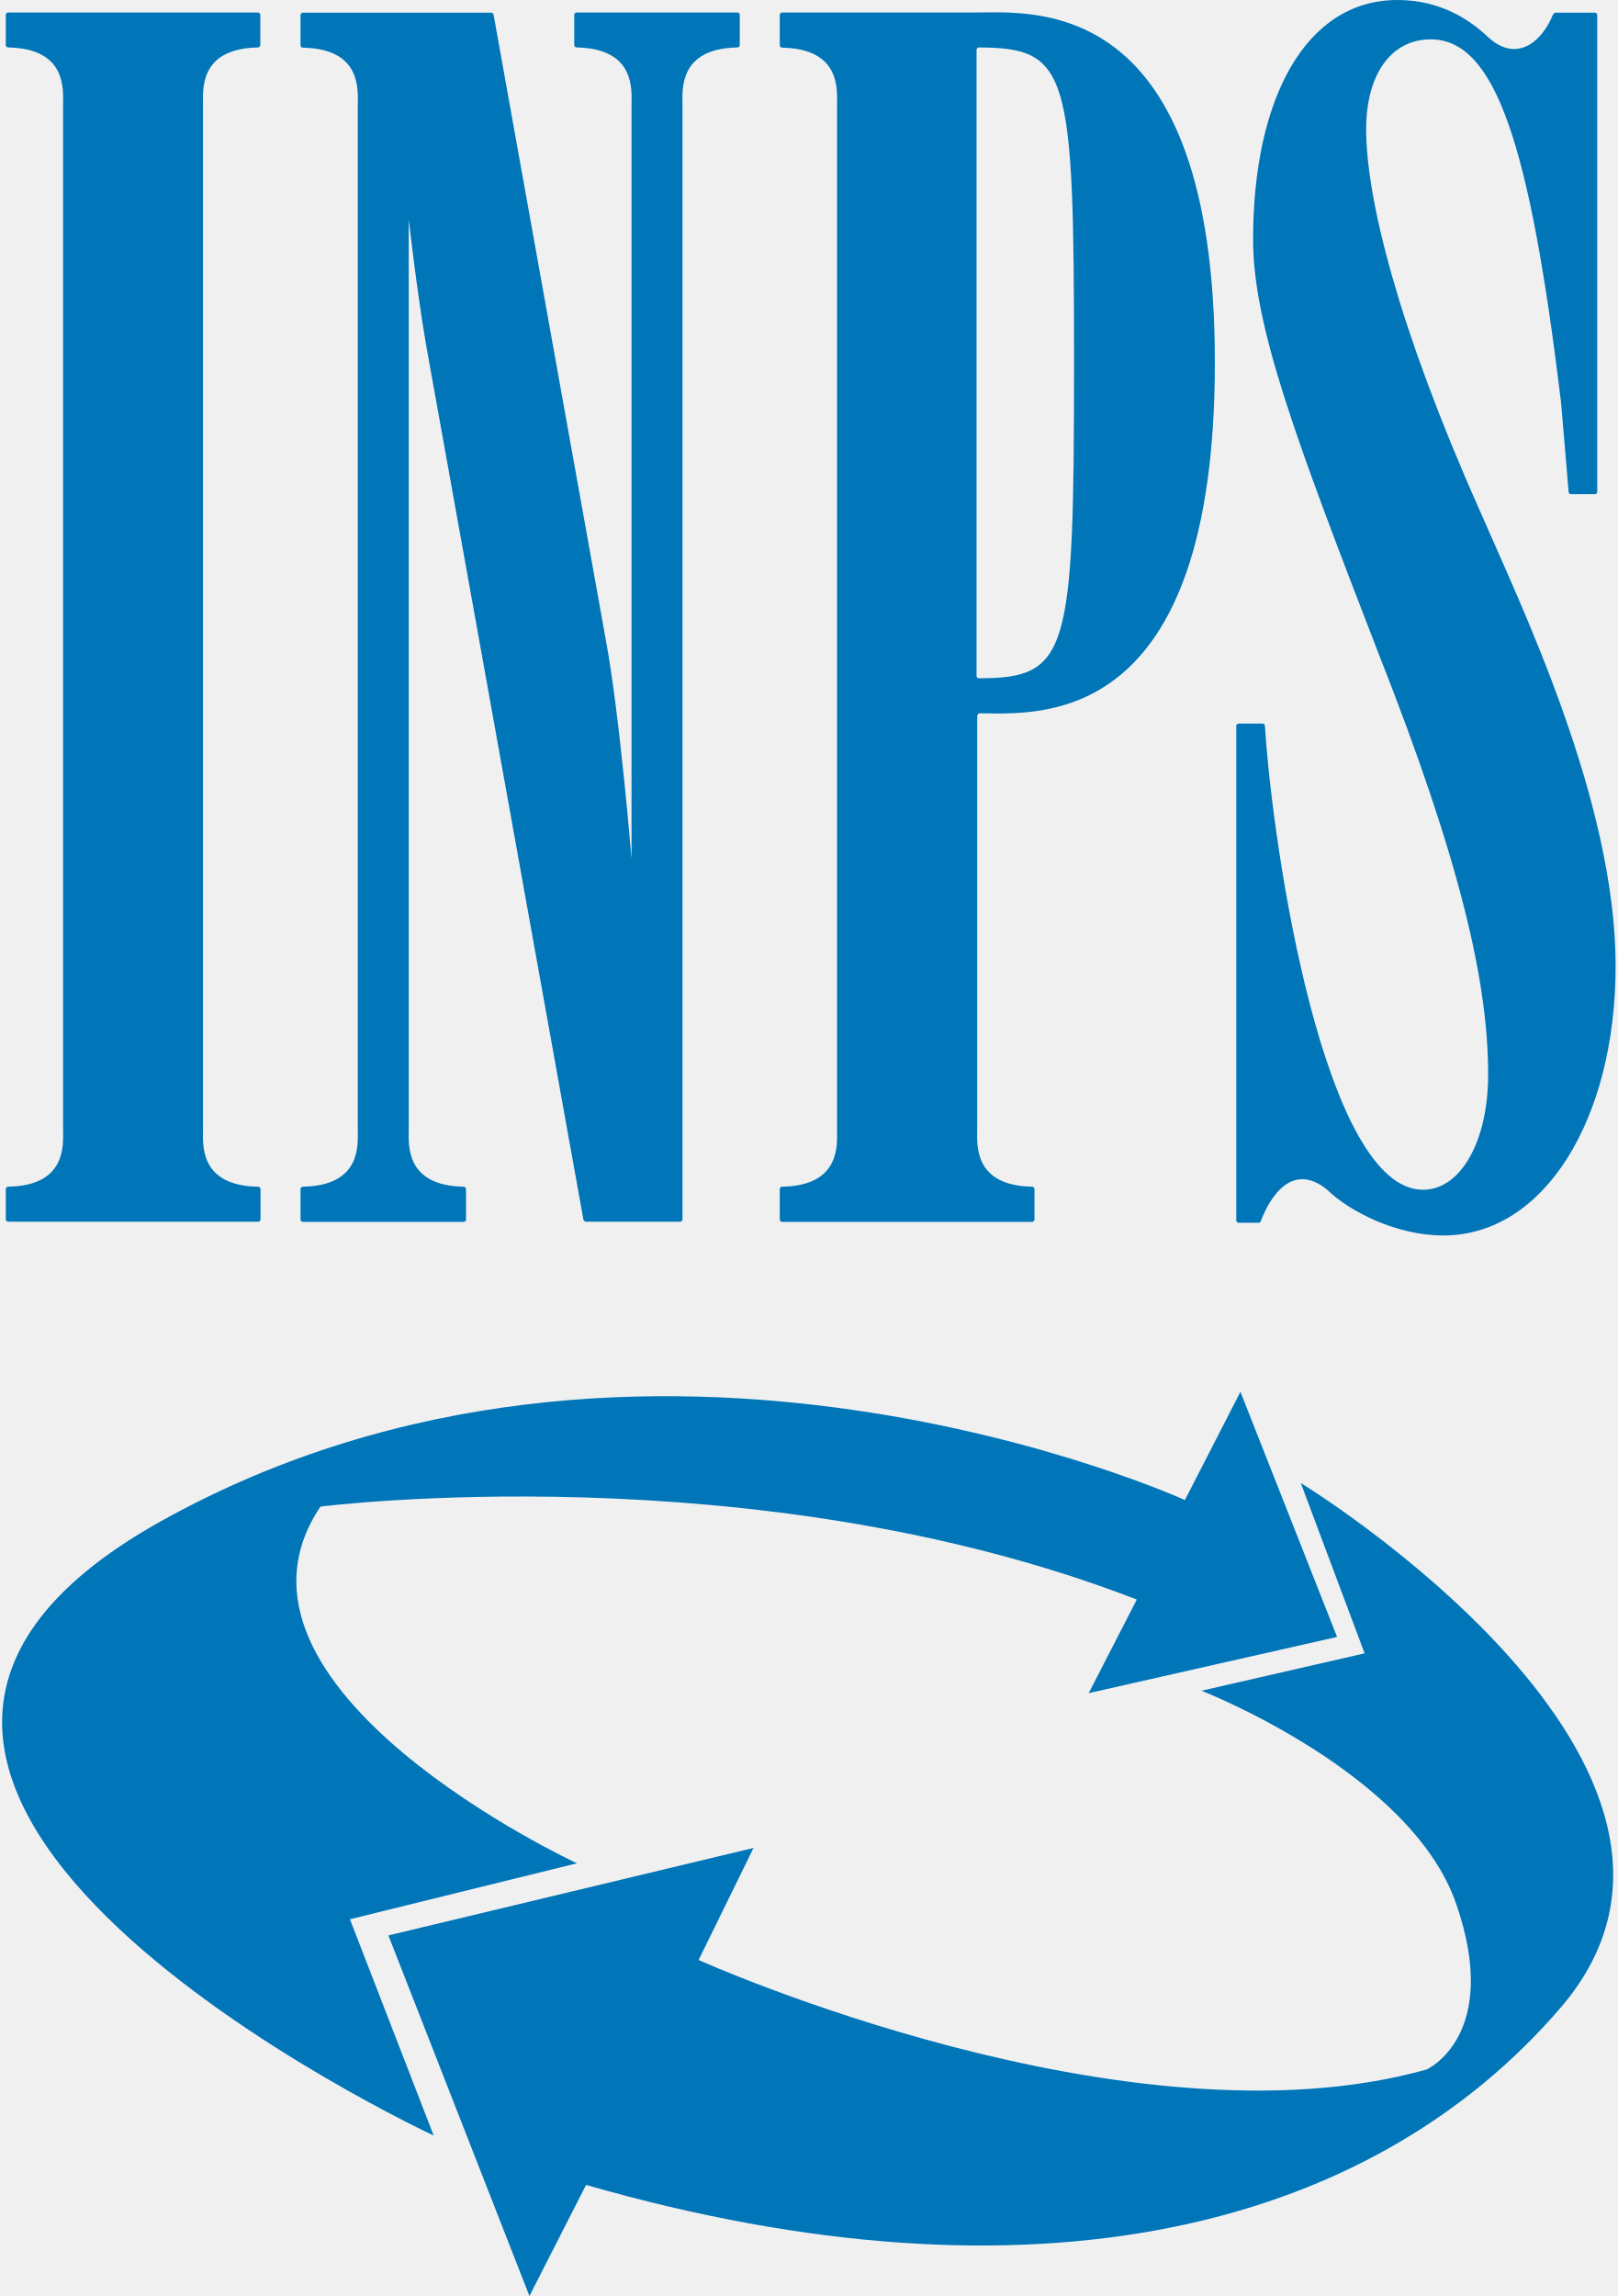
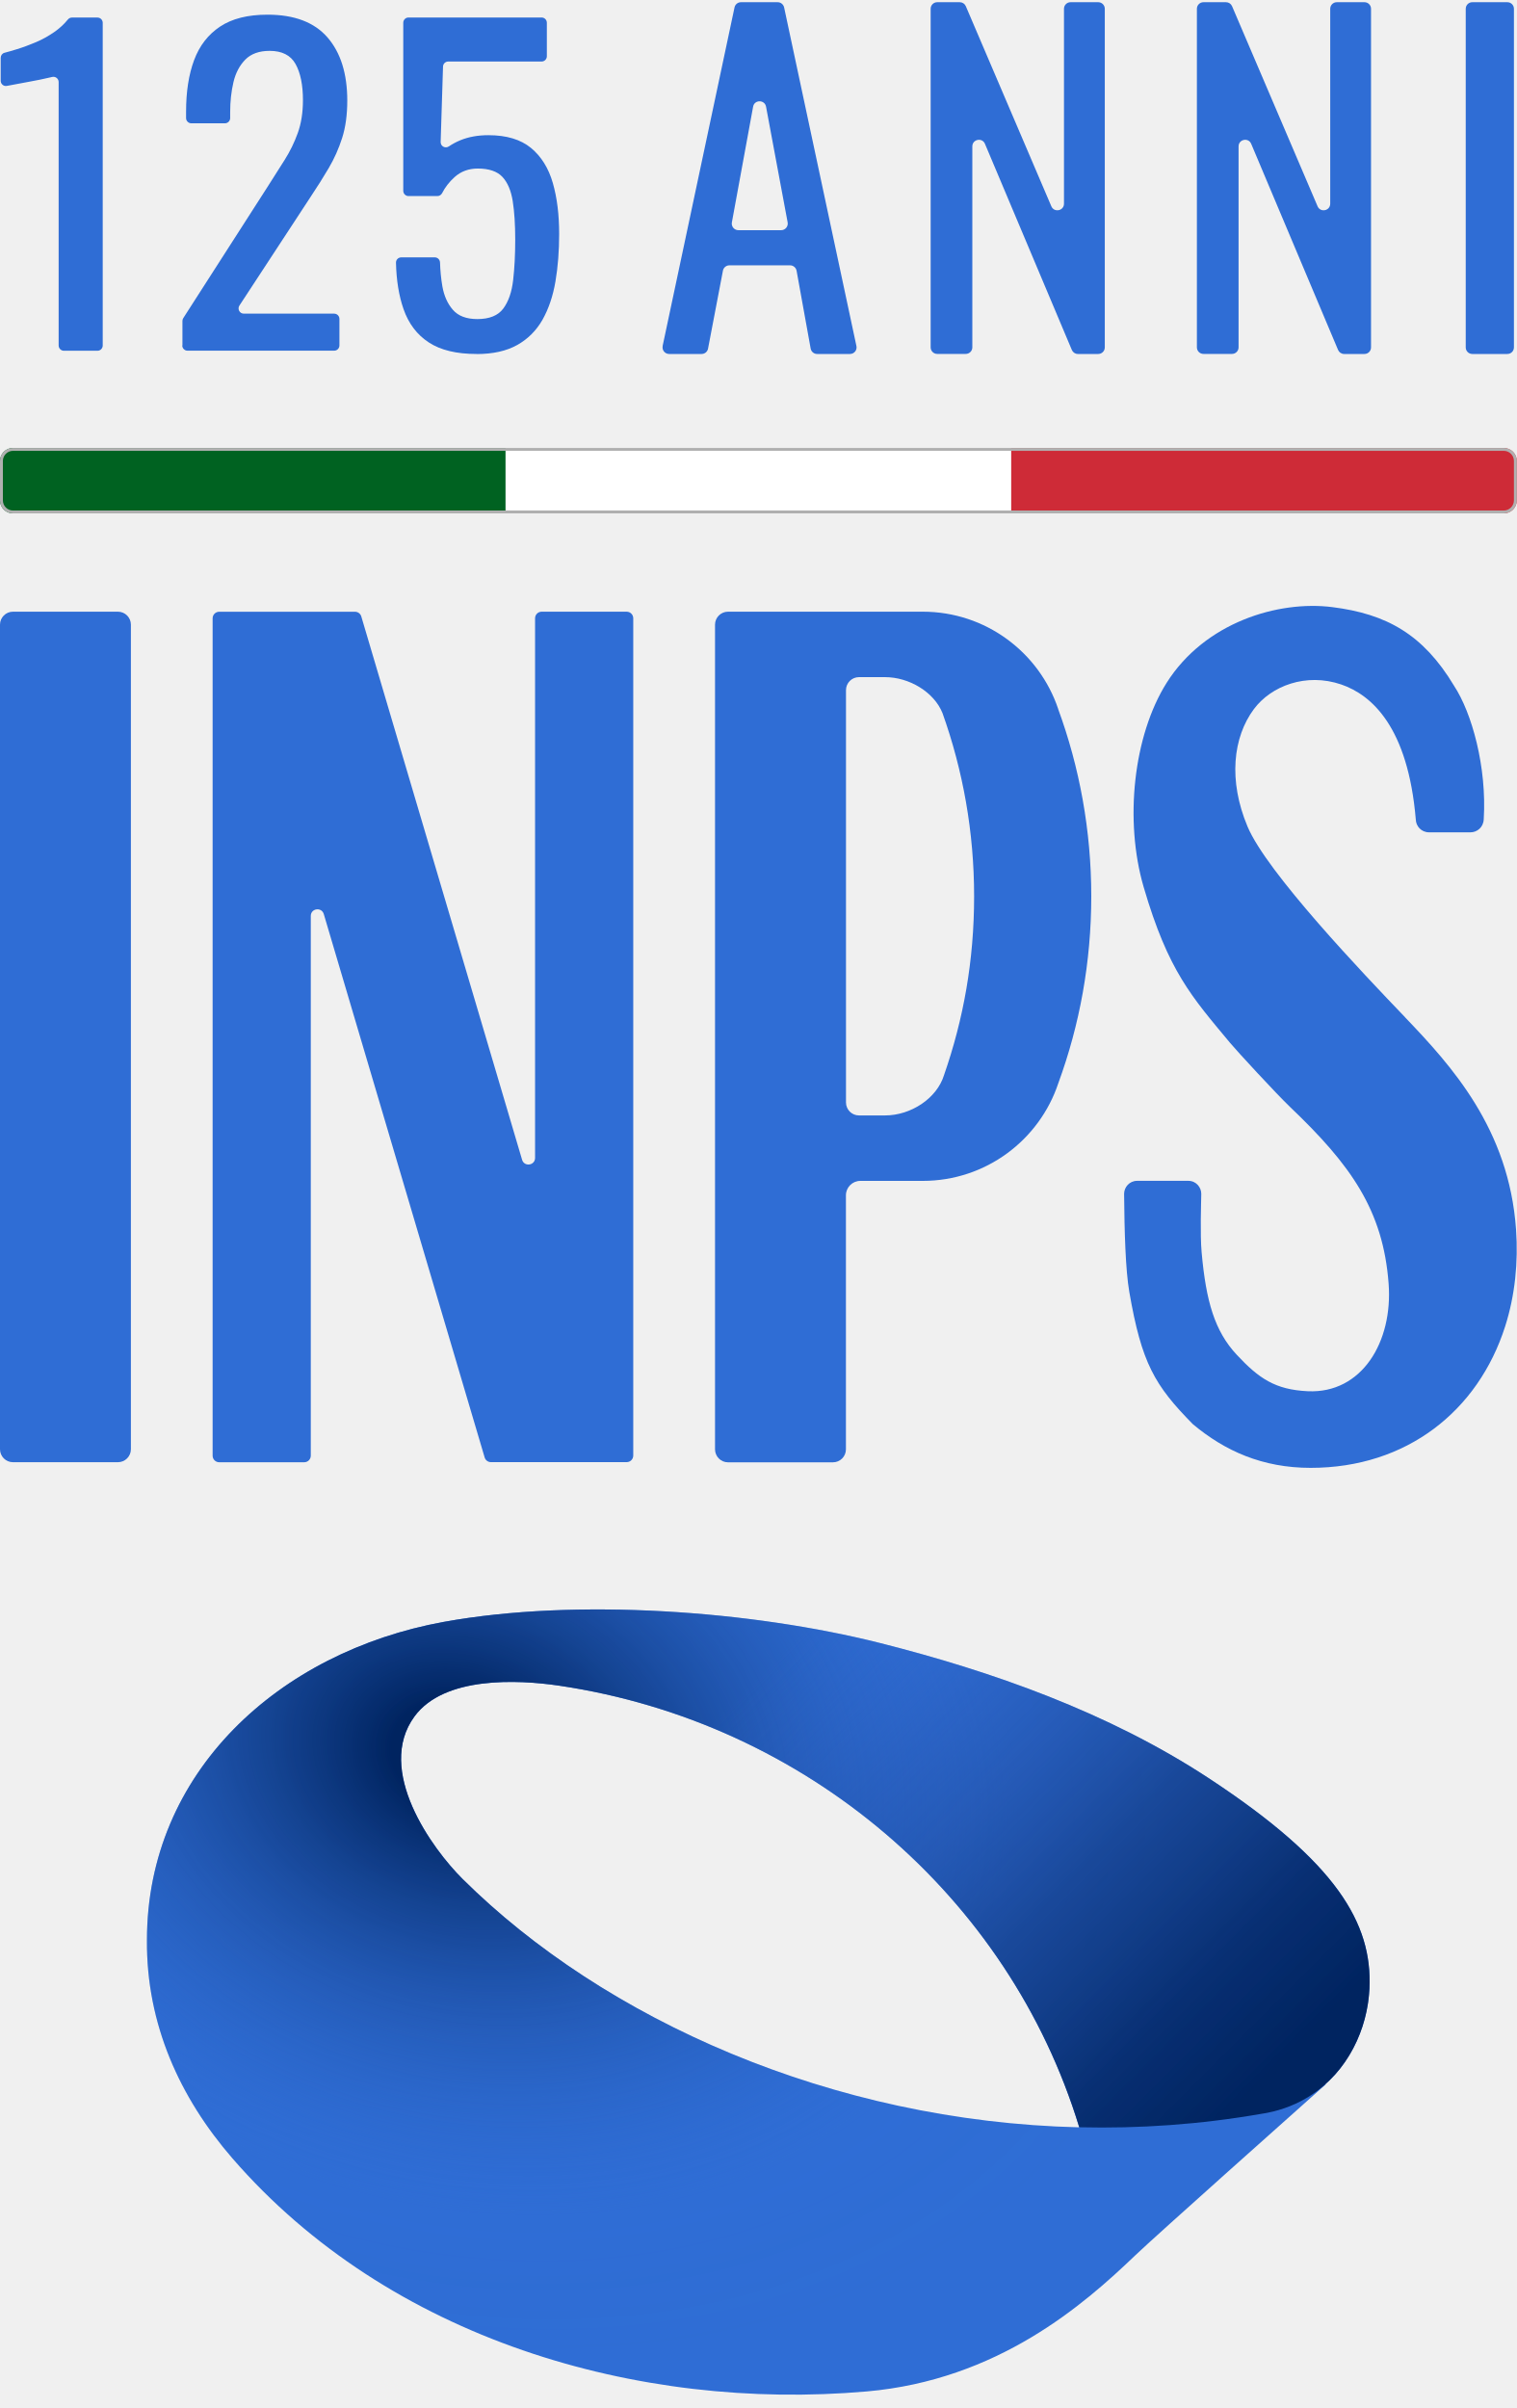
- <svg xmlns="http://www.w3.org/2000/svg" viewBox="0 0 73.79 105" width="74" height="105">
-   <path d="M11.69,54.27c-2.7-.05-2.51-1.95-2.51-2.62V4.79c0-.67-.19-2.57,2.51-2.62h0c.06,0,.11-.05,.11-.11V.68c0-.06-.05-.11-.11-.11H.27c-.06,0-.11,.05-.11,.11v1.38c0,.06,.05,.11,.11,.11h0c2.7,.05,2.51,1.95,2.51,2.62V51.65c0,.67,.19,2.57-2.51,2.62h0c-.06,0-.11,.05-.11,.11v1.38c0,.06,.05,.11,.11,.11H11.7c.06,0,.11-.05,.11-.11v-1.38c0-.06-.05-.11-.11-.11" fill="#0075b8" />
-   <path d="M31,55.87c.06,0,.11-.05,.11-.11V4.79c0-.67-.19-2.57,2.51-2.62h0c.06,0,.11-.05,.11-.11V.68c0-.06-.05-.11-.11-.11h-7.35c-.06,0-.11,.05-.11,.11v1.38c0,.06,.05,.11,.11,.11h0c2.7,.05,2.51,1.95,2.51,2.62V39.28h0s-.54-6.64-1.19-10.09L22.47,.67v.02c0-.06-.05-.11-.11-.11H13.75c-.06,0-.11,.05-.11,.11v1.38c0,.06,.05,.11,.11,.11h0c2.7,.05,2.51,1.95,2.51,2.62V51.65c0,.67,.19,2.57-2.51,2.62h0c-.06,0-.11,.05-.11,.11v1.39c0,.06,.05,.11,.11,.11h7.35c.06,0,.11-.05,.11-.11h0v-1.39c0-.06-.05-.11-.11-.11h0c-2.7-.05-2.51-1.95-2.51-2.62V10.02s.36,3.24,.8,5.79l7.19,39.97h0s.05,.09,.11,.09h4.31Z" fill="#0075b8" />
-   <path d="M44.56,2.28c0-.06,.05-.11,.11-.11h0c4.11,.02,4.35,1.09,4.35,14.41s-.24,14.43-4.35,14.44h0c-.06,0-.11-.05-.11-.11V2.28h0Zm.04,30.45c0-.06,.05-.11,.11-.11h0c2.72,.02,10.75,.74,10.75-16.05S47.21,.57,44.59,.57h-8.92c-.06,0-.11,.05-.11,.11v1.39c0,.06,.05,.11,.11,.11h0c2.7,.05,2.51,1.95,2.51,2.62V51.65c0,.67,.19,2.57-2.51,2.62h0c-.06,0-.11,.05-.11,.11v1.39c0,.06,.05,.11,.11,.11h11.43c.06,0,.11-.05,.11-.11v-1.39c0-.06-.05-.11-.11-.11h0c-2.7-.05-2.51-1.95-2.51-2.62v-18.92h0Z" fill="#0075b8" />
-   <path d="M70.94,.65s.06-.07,.1-.07h1.8c.06,0,.11,.05,.11,.11V22.49c0,.06-.05,.11-.11,.11h-1.09c-.06,0-.11-.05-.11-.11l-.34-4.03c-1.43-11.91-3.02-16.66-5.97-16.66-1.79,0-2.95,1.58-2.95,4.11,0,3.16,1.47,9.07,5.18,17.4,1.87,4.32,6.23,13.28,6.23,20.87,0,6.96-3.24,12.32-7.88,12.32-2.21,0-4.35-1.15-5.3-2.08-1.57-1.3-2.61,.25-3.05,1.43-.02,.04-.06,.07-.1,.07h-.91c-.06,0-.11-.05-.11-.11v-22.61h0c0-.06,.05-.11,.11-.11h0s1.09,0,1.09,0h0c.06,0,.11,.05,.11,.11h0c.37,5.83,2.75,21.21,7.23,21.21,1.72,0,2.98-2.21,2.98-5.27,0-4.11-1.19-9.59-5.07-19.4-3.75-9.7-5.68-14.86-5.68-18.77C57.2,4.54,59.6,0,63.81,0c2.04,0,3.38,.97,4.15,1.7,1.37,1.25,2.52,.1,2.97-1.05h0Z" fill="#0075b8" />
-   <path d="M31.85,89.63l2.51-5.12-16.7,4,6.45,16.49,2.59-5.08c20.49,5.88,35.85,2.04,44.57-8.1,9.43-10.97-11.88-24-11.88-24l2.92,7.79-7.46,1.71s9.57,3.73,11.65,9.75c2.08,6.02-1.35,7.57-1.35,7.57-13.66,3.84-33.29-5-33.29-5h0Z" fill="#0075b8" />
-   <path d="M26.3,85.22s-17.31-8.02-11.75-16.32c0,0,19.83-2.53,37.34,4.25l-2.2,4.28,11.36-2.57-4.42-11.21-2.54,4.95s-24.79-11.3-46.82,.96c-21.85,12.17,12.46,28.1,12.46,28.1l-3.83-9.89,10.39-2.56h0Z" fill="#0075b8" />
+ <svg xmlns="http://www.w3.org/2000/svg" width="80" height="127" viewBox="0 0 80 127" fill="none">
+   <g clip-path="url(#clip0_41_30560)">
+     <path d="M3.093 18.222V4.326C3.093 4.15 2.928 4.019 2.755 4.058L2.606 4.092C2.295 4.165 1.945 4.238 1.552 4.308C1.163 4.381 0.816 4.445 0.511 4.503L0.362 4.53C0.192 4.564 0.037 4.433 0.037 4.259V3.048C0.037 2.923 0.119 2.813 0.24 2.783C0.435 2.731 0.654 2.67 0.895 2.594C1.221 2.494 1.552 2.369 1.893 2.226C2.234 2.083 2.557 1.9 2.871 1.684C3.144 1.492 3.379 1.276 3.58 1.029C3.632 0.965 3.711 0.926 3.793 0.926H5.141C5.294 0.926 5.418 1.051 5.418 1.203V18.222C5.418 18.374 5.294 18.499 5.141 18.499H3.37C3.218 18.499 3.093 18.374 3.093 18.222Z" fill="#2F6DD5" />
+     <path d="M9.622 18.222V16.928C9.622 16.877 9.637 16.825 9.665 16.779L14.091 9.885C14.423 9.364 14.73 8.88 15.013 8.433C15.296 7.985 15.528 7.51 15.707 7.011C15.887 6.512 15.978 5.936 15.978 5.285C15.978 4.475 15.847 3.839 15.588 3.376C15.33 2.914 14.873 2.682 14.222 2.682C13.671 2.682 13.245 2.835 12.943 3.139C12.642 3.443 12.429 3.839 12.313 4.332C12.197 4.825 12.14 5.352 12.14 5.915V6.226C12.14 6.378 12.015 6.503 11.863 6.503H10.091C9.939 6.503 9.814 6.378 9.814 6.226V5.894C9.814 4.838 9.954 3.93 10.237 3.172C10.52 2.414 10.974 1.824 11.604 1.404C12.234 0.984 13.068 0.774 14.109 0.774C15.528 0.774 16.581 1.176 17.275 1.976C17.969 2.777 18.316 3.888 18.316 5.306C18.316 6.058 18.225 6.716 18.045 7.279C17.865 7.842 17.628 8.372 17.339 8.862C17.05 9.355 16.73 9.86 16.383 10.381L12.627 16.116C12.508 16.298 12.639 16.542 12.858 16.542H17.625C17.777 16.542 17.902 16.667 17.902 16.819V18.219C17.902 18.371 17.777 18.496 17.625 18.496H9.89C9.738 18.496 9.613 18.371 9.613 18.219L9.622 18.222Z" fill="#2F6DD5" />
+     <path d="M25.134 18.669C24.078 18.669 23.241 18.469 22.617 18.061C21.996 17.656 21.552 17.071 21.284 16.304C21.04 15.607 20.906 14.788 20.885 13.854C20.882 13.699 21.007 13.574 21.162 13.574H22.934C23.083 13.574 23.202 13.696 23.208 13.845C23.22 14.271 23.262 14.691 23.332 15.105C23.421 15.604 23.603 16.015 23.887 16.341C24.17 16.666 24.599 16.828 25.177 16.828C25.813 16.828 26.27 16.642 26.544 16.274C26.818 15.905 26.991 15.406 27.064 14.776C27.137 14.146 27.174 13.434 27.174 12.639C27.174 11.845 27.131 11.169 27.043 10.612C26.955 10.055 26.775 9.629 26.501 9.333C26.227 9.038 25.792 8.889 25.198 8.889C24.721 8.889 24.316 9.038 23.984 9.333C23.698 9.589 23.479 9.872 23.32 10.183C23.272 10.277 23.177 10.341 23.071 10.341H21.546C21.393 10.341 21.269 10.216 21.269 10.064V1.2C21.269 1.048 21.393 0.923 21.546 0.923H28.565C28.717 0.923 28.842 1.048 28.842 1.2V2.968C28.842 3.121 28.717 3.245 28.565 3.245H23.64C23.491 3.245 23.369 3.364 23.366 3.513L23.241 7.489C23.235 7.717 23.488 7.848 23.676 7.72C23.865 7.592 24.069 7.483 24.294 7.391C24.721 7.218 25.208 7.13 25.759 7.13C26.714 7.13 27.46 7.355 28.005 7.802C28.547 8.25 28.93 8.865 29.156 9.647C29.381 10.429 29.491 11.324 29.491 12.338C29.491 13.236 29.427 14.07 29.296 14.843C29.165 15.616 28.936 16.289 28.614 16.861C28.288 17.434 27.844 17.878 27.28 18.195C26.717 18.511 26.002 18.673 25.131 18.673L25.134 18.669Z" fill="#2F6DD5" />
+     <path d="M0.685 23.625H26.666V27.077H0.685C0.307 27.077 0 26.77 0 26.392V24.31C0 23.933 0.307 23.625 0.685 23.625Z" fill="#006221" />
+     <path d="M53.331 23.625H26.666V27.077H53.331V23.625Z" fill="white" />
+     <path d="M53.334 23.625H79.315C79.693 23.625 80 23.933 80 24.31V26.392C80 26.77 79.693 27.077 79.315 27.077H53.334V23.625Z" fill="#CE2B37" />
+     <path d="M79.315 23.777C79.607 23.777 79.848 24.018 79.848 24.31V26.392C79.848 26.684 79.607 26.925 79.315 26.925H0.685C0.393 26.925 0.152 26.684 0.152 26.392V24.31C0.152 24.018 0.393 23.777 0.685 23.777H79.315ZM79.315 23.625H0.685C0.307 23.625 0 23.933 0 24.31V26.392C0 26.77 0.307 27.077 0.685 27.077H79.315C79.693 27.077 80 26.77 80 26.392V24.31C80 23.933 79.693 23.625 79.315 23.625Z" fill="#B0B0B0" />
+     <path d="M34.948 18.25L38.741 0.39C38.775 0.229 38.918 0.116 39.082 0.116H41.015C41.18 0.116 41.32 0.232 41.356 0.39L45.17 18.25C45.216 18.466 45.052 18.669 44.829 18.669H43.097C42.93 18.669 42.787 18.551 42.756 18.383L42.014 14.28C41.983 14.116 41.84 13.994 41.673 13.994H38.47C38.303 13.994 38.16 14.113 38.129 14.277L37.344 18.386C37.314 18.551 37.171 18.669 37.003 18.669H35.292C35.07 18.669 34.906 18.466 34.952 18.25H34.948ZM38.942 12.14H41.201C41.417 12.14 41.581 11.942 41.542 11.729L40.403 5.626C40.333 5.248 39.788 5.248 39.721 5.626L38.601 11.729C38.562 11.942 38.726 12.14 38.942 12.14Z" fill="#2F6DD5" />
+     <path d="M49.085 18.323V0.463C49.085 0.271 49.24 0.116 49.432 0.116H50.619C50.759 0.116 50.884 0.198 50.939 0.326L55.45 10.88C55.599 11.227 56.117 11.12 56.117 10.743V0.463C56.117 0.271 56.272 0.116 56.464 0.116H57.922C58.114 0.116 58.269 0.271 58.269 0.463V18.323C58.269 18.514 58.114 18.669 57.922 18.669H56.85C56.71 18.669 56.585 18.584 56.531 18.456L51.949 7.586C51.803 7.236 51.283 7.343 51.283 7.72V18.32C51.283 18.511 51.127 18.666 50.936 18.666H49.432C49.24 18.666 49.085 18.511 49.085 18.32V18.323Z" fill="#2F6DD5" />
+     <path d="M63.127 18.323V0.463C63.127 0.271 63.282 0.116 63.474 0.116H64.661C64.801 0.116 64.926 0.198 64.981 0.326L69.492 10.88C69.641 11.227 70.159 11.12 70.159 10.743V0.463C70.159 0.271 70.314 0.116 70.506 0.116H71.964C72.156 0.116 72.311 0.271 72.311 0.463V18.323C72.311 18.514 72.156 18.669 71.964 18.669H70.892C70.752 18.669 70.627 18.584 70.573 18.456L65.991 7.586C65.845 7.236 65.325 7.343 65.325 7.72V18.32C65.325 18.511 65.169 18.666 64.978 18.666H63.474C63.282 18.666 63.127 18.511 63.127 18.32V18.323Z" fill="#2F6DD5" />
+     <path d="M77.306 18.323V0.463C77.306 0.271 77.461 0.116 77.653 0.116H79.501C79.693 0.116 79.848 0.271 79.848 0.463V18.323C79.848 18.514 79.693 18.669 79.501 18.669H77.653C77.461 18.669 77.306 18.514 77.306 18.323Z" fill="#2F6DD5" />
+     <path d="M70.898 108.8C71.017 108.633 71.127 108.459 71.227 108.286C71.248 108.249 71.27 108.213 71.288 108.176C71.391 107.993 71.486 107.805 71.571 107.613C71.58 107.595 71.586 107.576 71.595 107.558C71.681 107.363 71.76 107.162 71.827 106.961C71.833 106.949 71.836 106.934 71.842 106.922C71.909 106.718 71.967 106.508 72.019 106.298C72.025 106.267 72.034 106.24 72.04 106.21C72.085 106.003 72.125 105.796 72.156 105.589C72.159 105.561 72.162 105.534 72.165 105.506C72.192 105.293 72.213 105.077 72.226 104.864C72.381 101.443 70.506 98.228 63.788 93.808C58.445 90.289 52.26 88.134 46.455 86.664C39.673 84.947 30.382 84.271 23.396 85.541C14.712 87.124 7.747 93.473 7.75 102.331C7.717 106.757 9.485 110.633 12.252 113.826C20.526 123.369 33.649 127.183 45.709 126.127C52.637 125.521 57.17 121.542 59.867 118.958C60.96 117.911 68.5 111.202 69.915 109.938L69.903 109.923C69.924 109.902 69.942 109.881 69.967 109.859C70.116 109.722 70.262 109.579 70.399 109.43C70.414 109.412 70.43 109.397 70.445 109.378C70.579 109.226 70.704 109.068 70.822 108.907C70.847 108.873 70.874 108.84 70.898 108.803V108.8ZM56.917 112.197C43.867 111.887 31.868 106.505 24.404 99.105C22.788 97.504 19.777 93.358 21.862 90.521C23.427 88.399 27.287 88.576 29.503 88.904C42.534 90.84 53.209 100.036 56.914 112.173V112.191L56.917 112.197Z" fill="#2F6DD5" />
+     <path d="M56.917 112.197V112.176C53.213 100.039 42.537 90.843 29.506 88.907C27.29 88.579 23.427 88.402 21.865 90.524C19.78 93.361 22.791 97.507 24.407 99.108C31.868 106.505 43.867 111.887 56.92 112.2L56.917 112.197ZM69.903 109.923L69.915 109.938C68.5 111.199 60.96 117.911 59.867 118.958C57.167 121.542 52.634 125.524 45.709 126.127C33.652 127.183 20.526 123.369 12.252 113.826C9.485 110.633 7.717 106.757 7.75 102.331C7.747 93.47 14.715 87.124 23.396 85.541C30.385 84.271 39.673 84.947 46.455 86.664C52.26 88.131 58.445 90.289 63.788 93.808C70.506 98.228 72.381 101.443 72.226 104.864C72.14 106.712 71.367 108.614 69.9 109.923H69.903Z" fill="url(#paint0_radial_41_30560)" />
+     <path d="M21.865 90.524C23.43 88.402 27.29 88.579 29.506 88.907C42.537 90.843 53.213 100.039 56.917 112.176V112.194C60.08 112.27 63.307 112.048 66.545 111.482L66.819 111.436C67.69 111.266 68.454 110.949 69.112 110.526C71.093 109.254 72.131 107.022 72.229 104.867C72.384 101.446 70.509 98.231 63.791 93.811C58.448 90.292 52.263 88.137 46.458 86.667C39.676 84.95 30.386 84.274 23.399 85.544" fill="url(#paint1_linear_41_30560)" />
+     <path d="M33.049 32.261H28.571C28.376 32.261 28.221 32.416 28.221 32.611V61.067C28.221 61.472 27.652 61.554 27.536 61.167L19.056 32.514C19.013 32.365 18.876 32.264 18.721 32.264H15.713C15.713 32.264 15.713 32.264 15.707 32.264H11.564C11.369 32.264 11.214 32.419 11.214 32.614V76.771C11.214 76.966 11.369 77.121 11.564 77.121H16.042C16.237 77.121 16.392 76.966 16.392 76.771V48.309C16.392 47.904 16.961 47.822 17.077 48.209L25.561 76.865C25.603 77.014 25.74 77.115 25.895 77.115H28.885C28.885 77.115 28.9 77.115 28.906 77.115H33.049C33.244 77.115 33.399 76.96 33.399 76.765V32.611C33.399 32.416 33.244 32.261 33.049 32.261Z" fill="#2F6DD5" />
+     <path d="M6.219 32.261H0.685C0.307 32.261 0 32.568 0 32.946V76.433C0 76.811 0.307 77.118 0.685 77.118H6.219C6.597 77.118 6.904 76.811 6.904 76.433V32.946C6.904 32.568 6.597 32.261 6.219 32.261Z" fill="#2F6DD5" />
+     <path fill-rule="evenodd" clip-rule="evenodd" d="M55.809 37.384C54.805 34.404 51.986 32.261 48.668 32.261H38.397C38.02 32.261 37.712 32.569 37.712 32.946V76.439C37.712 76.817 38.02 77.124 38.397 77.124H43.931C44.309 77.124 44.616 76.817 44.616 76.439V63.042C44.616 62.622 44.957 62.281 45.377 62.281C46.491 62.281 48.668 62.281 48.668 62.281C51.998 62.281 54.823 60.123 55.818 57.128C56.945 54.053 57.556 50.735 57.556 47.271C57.556 43.807 56.938 40.468 55.806 37.384H55.809ZM49.788 56.708C49.408 57.938 48.035 58.829 46.68 58.829C46.68 58.829 45.904 58.829 45.304 58.829C44.927 58.829 44.619 58.522 44.619 58.144V36.398C44.619 36.02 44.927 35.713 45.304 35.713C45.904 35.713 46.68 35.713 46.68 35.713C47.95 35.713 49.264 36.498 49.709 37.609C50.789 40.629 51.377 43.88 51.377 47.271C51.377 50.662 50.817 53.752 49.788 56.708Z" fill="#2F6DD5" />
+     <path d="M74.107 53.651C71.906 51.356 66.807 46.005 65.797 43.591C64.777 41.165 65.026 38.885 66.135 37.396C67.045 36.176 68.883 35.467 70.74 36.1C72.338 36.648 74.262 38.334 74.673 43.232C74.685 43.56 74.947 43.898 75.379 43.898H77.556C77.894 43.898 78.24 43.643 78.256 43.204C78.423 40.453 77.629 37.594 76.691 36.17C75.053 33.439 73.111 32.38 70.277 32.021C67.416 31.655 63.541 32.827 61.532 36.011C59.776 38.797 59.294 43.283 60.32 46.787C61.62 51.228 62.85 52.565 64.883 55.009C65.224 55.42 67.312 57.685 68.046 58.388C71.242 61.435 72.95 63.825 73.239 67.7C73.471 70.774 71.824 73.508 68.975 73.374C67.255 73.294 66.393 72.698 65.23 71.453C64.064 70.205 63.608 68.628 63.377 66.053C63.291 65.097 63.352 63.471 63.358 62.963C63.358 62.625 63.093 62.278 62.673 62.278H59.976C59.562 62.278 59.288 62.622 59.288 62.963C59.304 64.927 59.361 66.975 59.562 68.138C60.214 71.897 60.893 73.06 62.917 75.115C64.6 76.521 66.579 77.416 69.127 77.416C74.189 77.416 77.96 74.418 79.385 69.955C79.909 68.311 80.079 66.57 79.96 64.85C79.589 59.532 76.545 56.202 74.104 53.651H74.107Z" fill="#2F6DD5" />
+   </g>
+   <defs>
+     <radialGradient id="paint0_radial_41_30560" cx="0" cy="0" r="1" gradientUnits="userSpaceOnUse" gradientTransform="translate(24.2001 92.6545) rotate(-163.338) scale(45.1196 35.2631)">
+       <stop offset="0.081" stop-color="#002460" />
+       <stop offset="0.667" stop-color="#2E6BD2" stop-opacity="0.02" />
+       <stop offset="0.88" stop-color="#2F6DD5" stop-opacity="0" />
+     </radialGradient>
+     <linearGradient id="paint1_linear_41_30560" x1="39.782" y1="88.554" x2="67.045" y2="115.813" gradientUnits="userSpaceOnUse">
+       <stop stop-color="#376CD4" stop-opacity="0" />
+       <stop offset="0.22" stop-color="#2453AC" stop-opacity="0.34" />
+       <stop offset="0.5" stop-color="#103982" stop-opacity="0.7" />
+       <stop offset="0.73" stop-color="#042969" stop-opacity="0.92" />
+       <stop offset="0.88" stop-color="#002460" />
+     </linearGradient>
+     <clipPath id="clip0_41_30560">
+       <rect width="80" height="126.184" fill="white" transform="translate(0 0.116211)" />
+     </clipPath>
+   </defs>
</svg>
